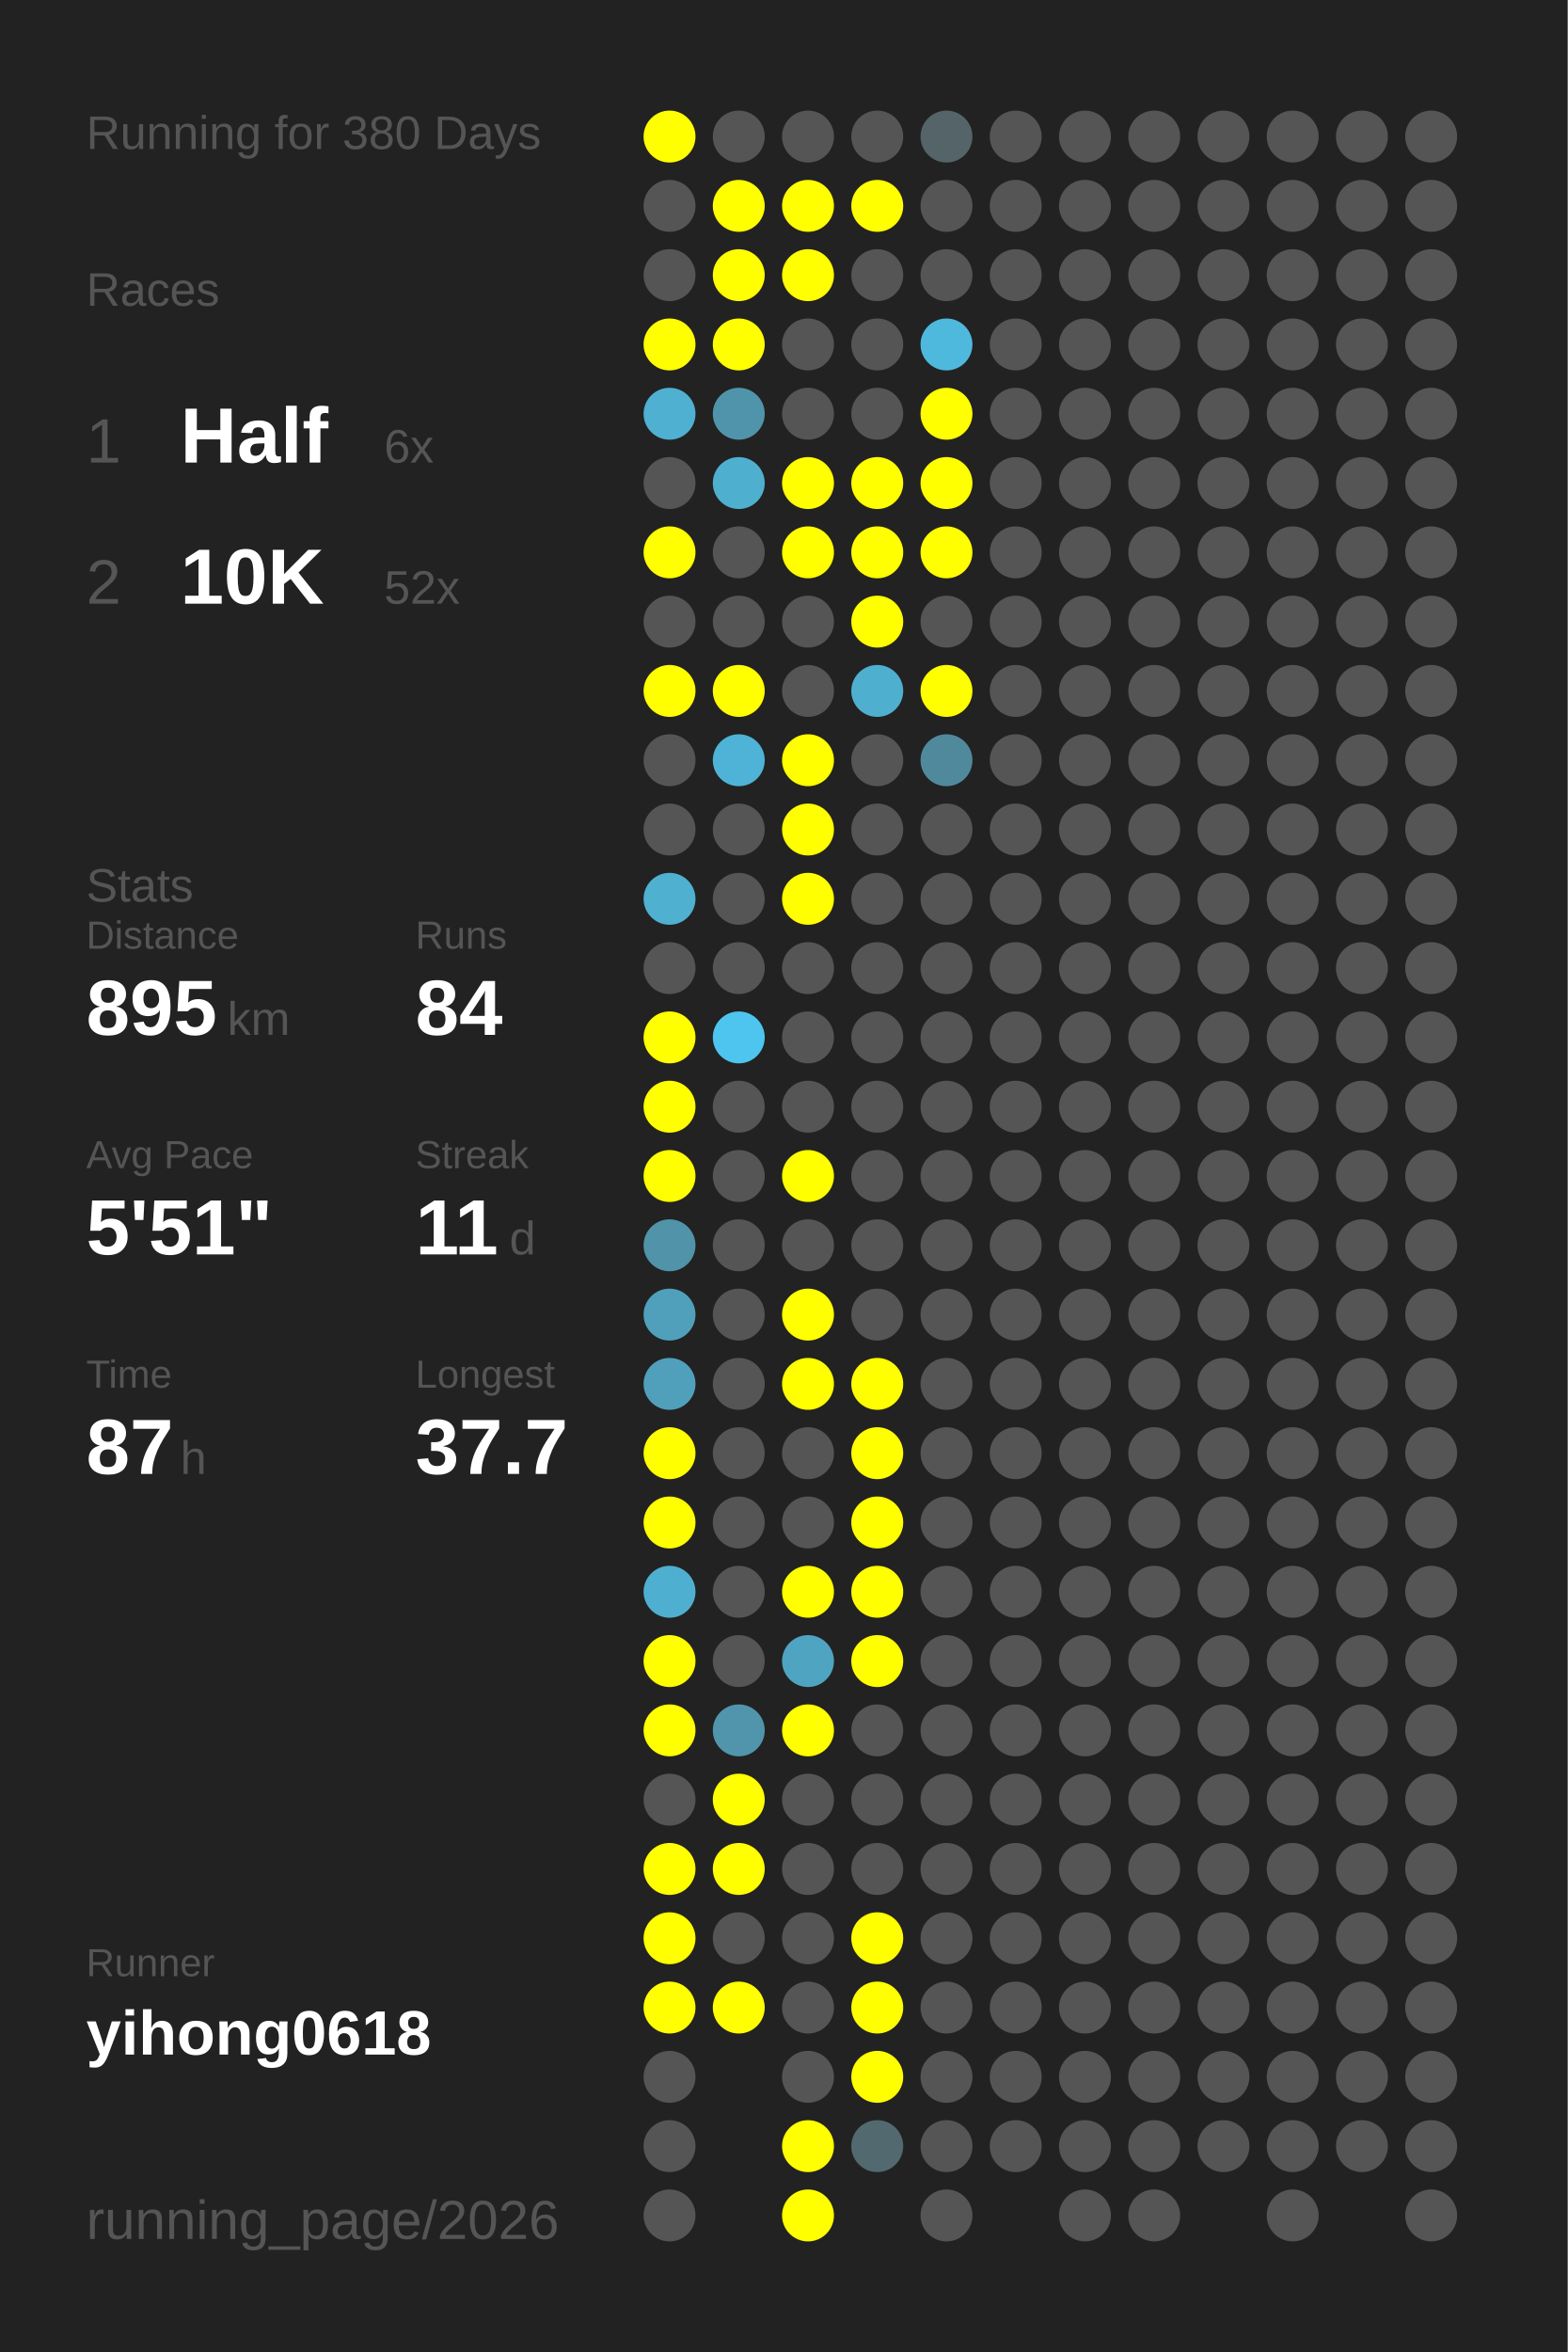
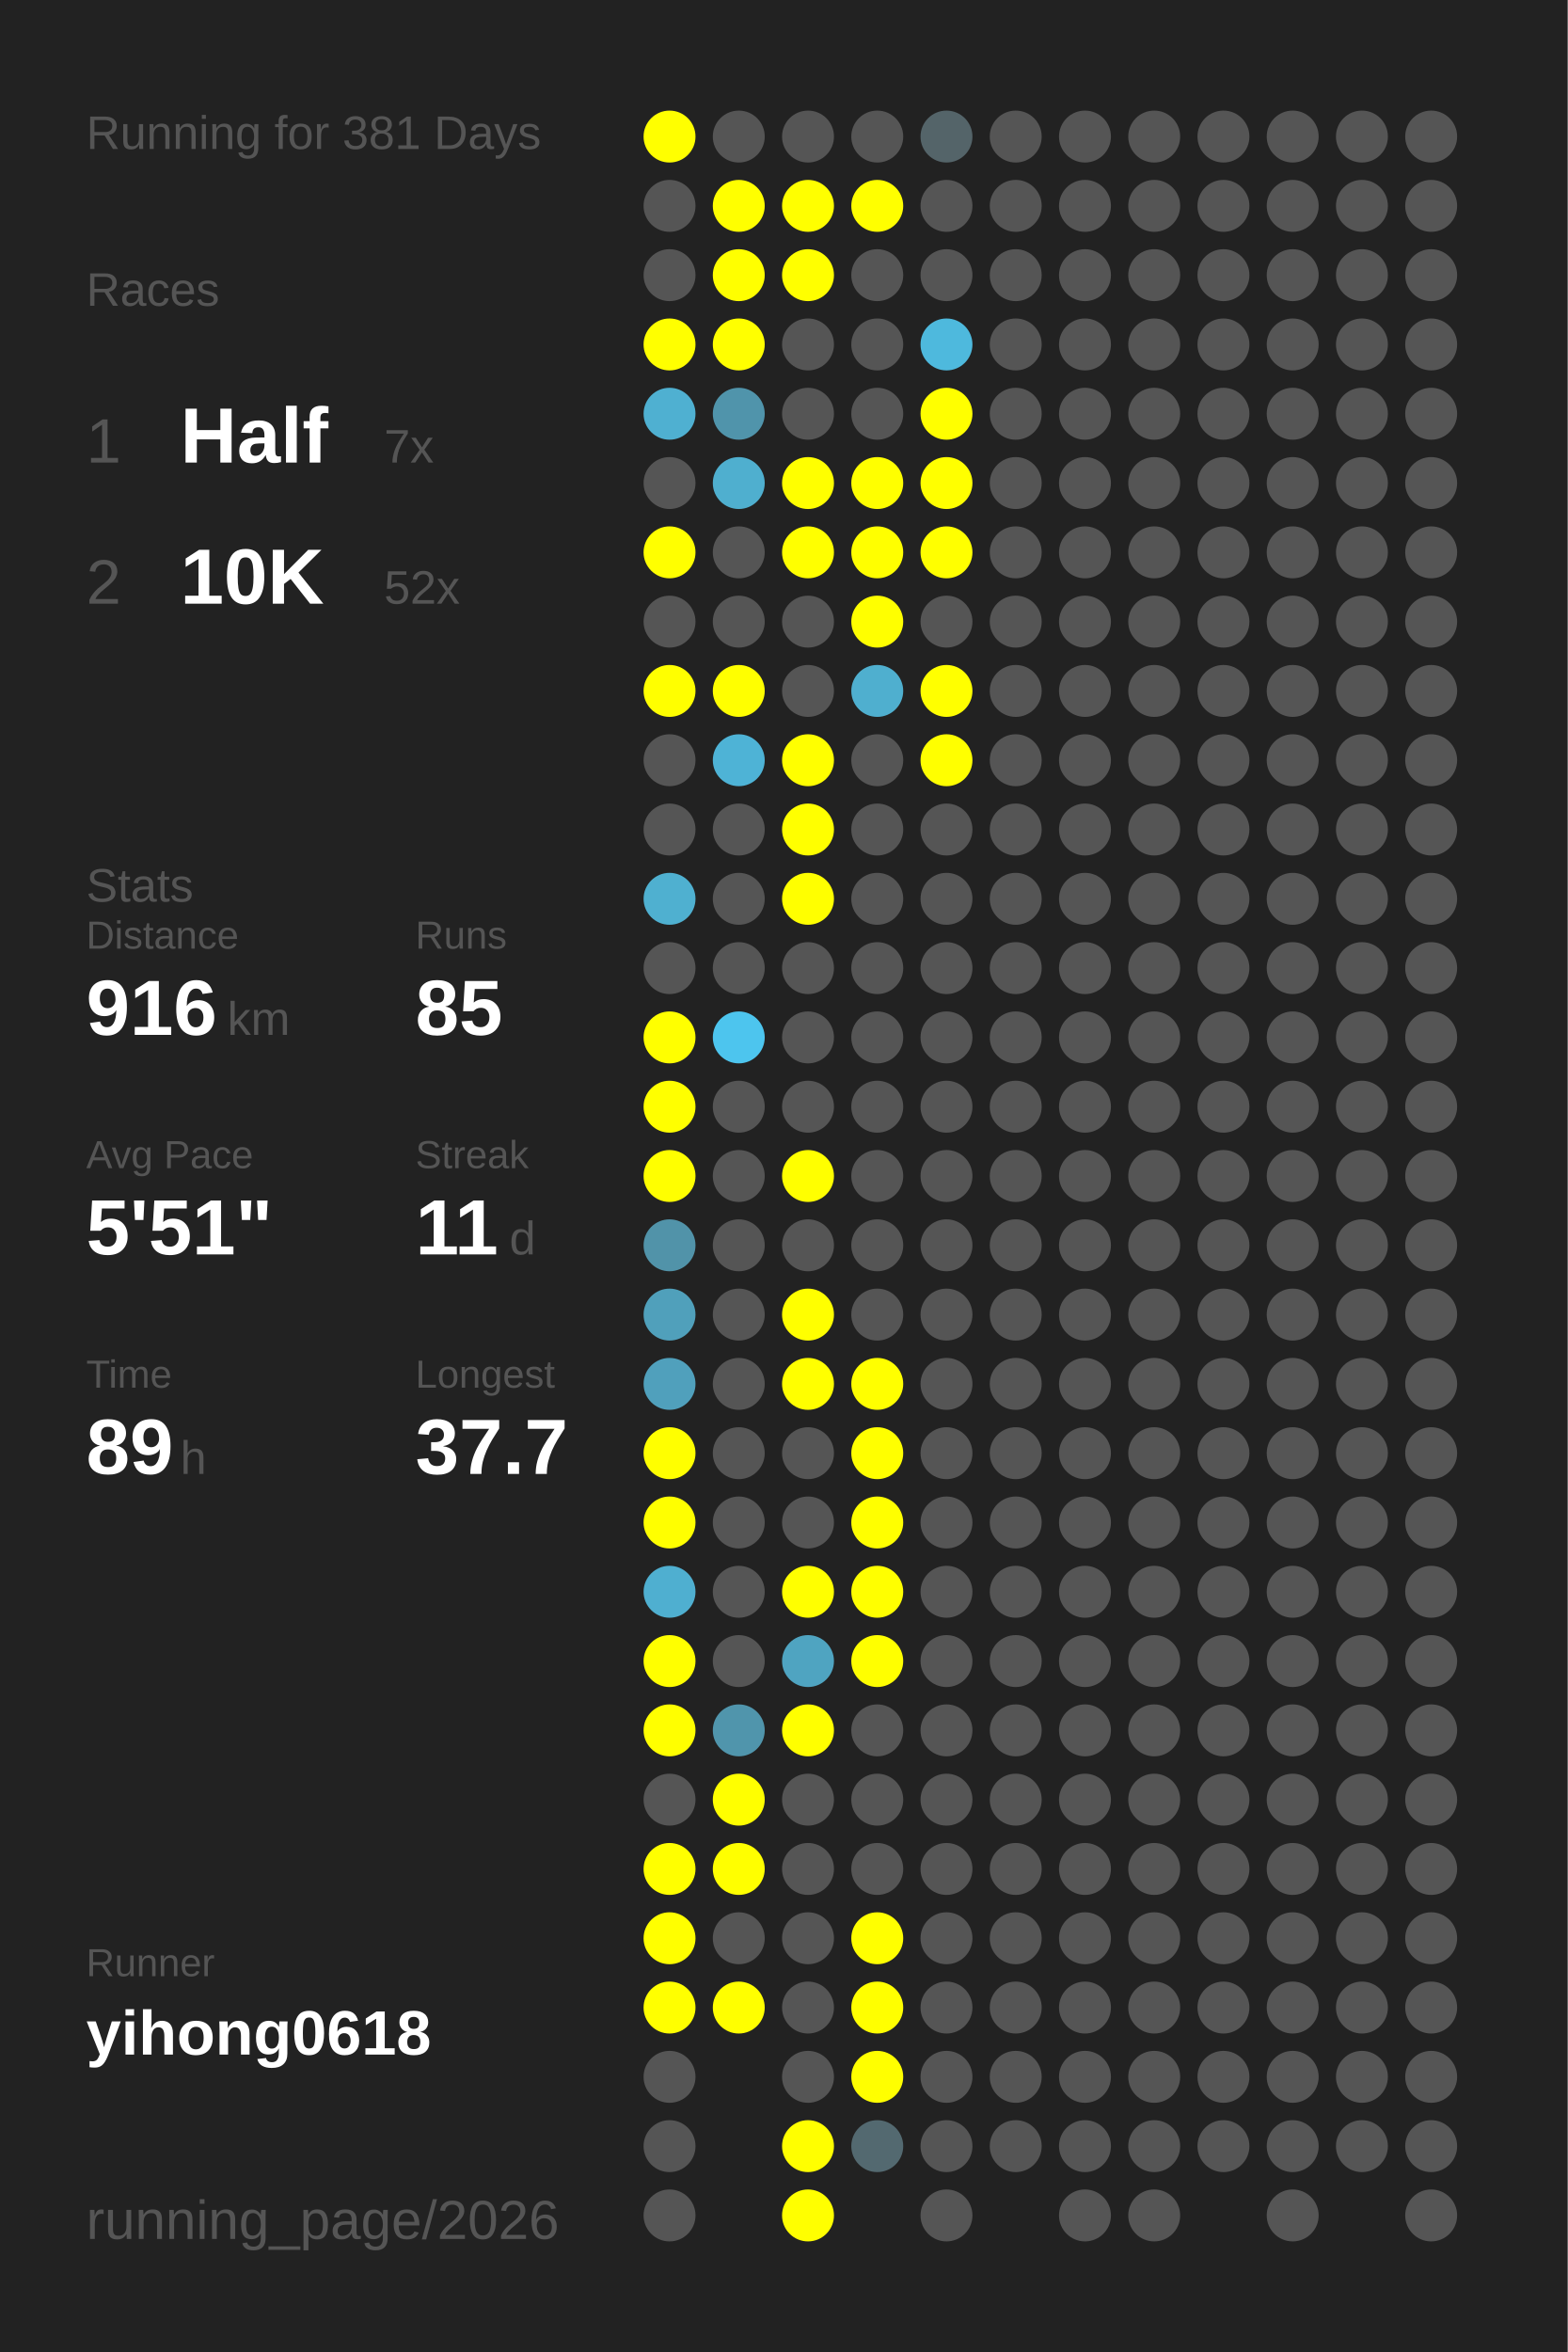
<svg xmlns="http://www.w3.org/2000/svg" baseProfile="full" height="300mm" version="1.1" viewBox="0,0,200,300" width="200mm">
  <defs />
  <rect fill="#222222" height="300" width="200" x="0" y="0" />
-   <text fill="#555555" style="font-size:6px; font-family:Arial;" x="11" y="19">Running for 380 Days</text>
+   <text fill="#555555" style="font-size:6px; font-family:Arial;" x="11" y="19">Running for 381 Days</text>
  <text fill="#555555" style="font-size:6px; font-family:Arial;" x="11" y="39">Races</text>
  <text fill="#555555" style="font-size:8px; font-family:Arial;" x="11" y="59">1</text>
  <text fill="#FFFFFF" style="font-size:10px; font-family:Arial; font-weight:bold;" x="23" y="59">Half</text>
-   <text fill="#555555" style="font-size:6px; font-family:Arial;" x="49" y="59">6x</text>
+   <text fill="#555555" style="font-size:6px; font-family:Arial;" x="49" y="59">7x</text>
  <text fill="#555555" style="font-size:8px; font-family:Arial;" x="11" y="77">2</text>
  <text fill="#FFFFFF" style="font-size:10px; font-family:Arial; font-weight:bold;" x="23" y="77">10K</text>
  <text fill="#555555" style="font-size:6px; font-family:Arial;" x="49" y="77">52x</text>
  <text fill="#555555" style="font-size:6px; font-family:Arial;" x="11" y="115">Stats</text>
  <text fill="#555555" style="font-size:5px; font-family:Arial;" x="11" y="121">Distance</text>
-   <text fill="#FFFFFF" style="font-size:10px; font-family:Arial; font-weight:bold;" x="11" y="132">895</text>
+   <text fill="#FFFFFF" style="font-size:10px; font-family:Arial; font-weight:bold;" x="11" y="132">916</text>
  <text fill="#555555" style="font-size:6px; font-family:Arial;" x="29" y="132">km</text>
  <text fill="#555555" style="font-size:5px; font-family:Arial;" x="53" y="121">Runs</text>
-   <text fill="#FFFFFF" style="font-size:10px; font-family:Arial; font-weight:bold;" x="53" y="132">84</text>
+   <text fill="#FFFFFF" style="font-size:10px; font-family:Arial; font-weight:bold;" x="53" y="132">85</text>
  <text fill="#555555" style="font-size:5px; font-family:Arial;" x="11" y="149">Avg Pace</text>
  <text fill="#FFFFFF" style="font-size:10px; font-family:Arial; font-weight:bold;" x="11" y="160">5'51"</text>
  <text fill="#555555" style="font-size:5px; font-family:Arial;" x="53" y="149">Streak</text>
  <text fill="#FFFFFF" style="font-size:10px; font-family:Arial; font-weight:bold;" x="53" y="160">11</text>
  <text fill="#555555" style="font-size:6px; font-family:Arial;" x="65" y="160">d</text>
  <text fill="#555555" style="font-size:5px; font-family:Arial;" x="11" y="177">Time</text>
-   <text fill="#FFFFFF" style="font-size:10px; font-family:Arial; font-weight:bold;" x="11" y="188">87</text>
+   <text fill="#FFFFFF" style="font-size:10px; font-family:Arial; font-weight:bold;" x="11" y="188">89</text>
  <text fill="#555555" style="font-size:6px; font-family:Arial;" x="23" y="188">h</text>
  <text fill="#555555" style="font-size:5px; font-family:Arial;" x="53" y="177">Longest</text>
  <text fill="#FFFFFF" style="font-size:10px; font-family:Arial; font-weight:bold;" x="53" y="188">37.7</text>
  <text fill="#555555" style="font-size:5px; font-family:Arial;" x="11" y="252.065">Runner</text>
  <text fill="#FFFFFF" style="font-size:8px; font-family:Arial; font-weight:bold;" x="11" y="262.065">yihong0618</text>
  <text fill="#555555" style="font-size:7px; font-family:Arial;" x="11" y="285.581">running_page/2026</text>
  <circle cx="85.417" cy="17.419" fill="#FFFF00" r="3.312" />
  <circle cx="85.417" cy="26.258" fill="#555555" r="3.312" />
  <circle cx="85.417" cy="35.097" fill="#555555" r="3.312" />
  <circle cx="85.417" cy="43.935" fill="#FFFF00" r="3.312" />
  <circle cx="85.417" cy="52.774" fill="#4fb0d1" r="3.312" />
  <circle cx="85.417" cy="61.613" fill="#555555" r="3.312" />
  <circle cx="85.417" cy="70.452" fill="#FFFF00" r="3.312" />
  <circle cx="85.417" cy="79.29" fill="#555555" r="3.312" />
  <circle cx="85.417" cy="88.129" fill="#FFFF00" r="3.312" />
  <circle cx="85.417" cy="96.968" fill="#555555" r="3.312" />
  <circle cx="85.417" cy="105.806" fill="#555555" r="3.312" />
  <circle cx="85.417" cy="114.645" fill="#4fb0d0" r="3.312" />
  <circle cx="85.417" cy="123.484" fill="#555555" r="3.312" />
  <circle cx="85.417" cy="132.323" fill="#FFFF00" r="3.312" />
  <circle cx="85.417" cy="141.161" fill="#FFFF00" r="3.312" />
  <circle cx="85.417" cy="150" fill="#FFFF00" r="3.312" />
  <circle cx="85.417" cy="158.839" fill="#5193a9" r="3.312" />
  <circle cx="85.417" cy="167.677" fill="#50a0bb" r="3.312" />
  <circle cx="85.417" cy="176.516" fill="#50a0bc" r="3.312" />
  <circle cx="85.417" cy="185.355" fill="#FFFF00" r="3.312" />
  <circle cx="85.417" cy="194.194" fill="#FFFF00" r="3.312" />
  <circle cx="85.417" cy="203.032" fill="#4fafd0" r="3.312" />
  <circle cx="85.417" cy="211.871" fill="#FFFF00" r="3.312" />
  <circle cx="85.417" cy="220.71" fill="#FFFF00" r="3.312" />
  <circle cx="85.417" cy="229.548" fill="#555555" r="3.312" />
  <circle cx="85.417" cy="238.387" fill="#FFFF00" r="3.312" />
  <circle cx="85.417" cy="247.226" fill="#FFFF00" r="3.312" />
  <circle cx="85.417" cy="256.065" fill="#FFFF00" r="3.312" />
  <circle cx="85.417" cy="264.903" fill="#555555" r="3.312" />
  <circle cx="85.417" cy="273.742" fill="#555555" r="3.312" />
  <circle cx="85.417" cy="282.581" fill="#555555" r="3.312" />
  <circle cx="94.25" cy="17.419" fill="#555555" r="3.312" />
  <circle cx="94.25" cy="26.258" fill="#FFFF00" r="3.312" />
  <circle cx="94.25" cy="35.097" fill="#FFFF00" r="3.312" />
  <circle cx="94.25" cy="43.935" fill="#FFFF00" r="3.312" />
  <circle cx="94.25" cy="52.774" fill="#5094ab" r="3.312" />
  <circle cx="94.25" cy="61.613" fill="#4fafcf" r="3.312" />
  <circle cx="94.25" cy="70.452" fill="#555555" r="3.312" />
  <circle cx="94.25" cy="79.29" fill="#555555" r="3.312" />
  <circle cx="94.25" cy="88.129" fill="#FFFF00" r="3.312" />
  <circle cx="94.25" cy="96.968" fill="#4eb3d6" r="3.312" />
  <circle cx="94.25" cy="105.806" fill="#555555" r="3.312" />
  <circle cx="94.25" cy="114.645" fill="#555555" r="3.312" />
  <circle cx="94.25" cy="123.484" fill="#555555" r="3.312" />
  <circle cx="94.25" cy="132.323" fill="#4dc5ee" r="3.312" />
  <circle cx="94.25" cy="141.161" fill="#555555" r="3.312" />
  <circle cx="94.25" cy="150" fill="#555555" r="3.312" />
  <circle cx="94.25" cy="158.839" fill="#555555" r="3.312" />
  <circle cx="94.25" cy="167.677" fill="#555555" r="3.312" />
  <circle cx="94.25" cy="176.516" fill="#555555" r="3.312" />
  <circle cx="94.25" cy="185.355" fill="#555555" r="3.312" />
  <circle cx="94.25" cy="194.194" fill="#555555" r="3.312" />
  <circle cx="94.25" cy="203.032" fill="#555555" r="3.312" />
  <circle cx="94.25" cy="211.871" fill="#555555" r="3.312" />
  <circle cx="94.25" cy="220.71" fill="#5095ac" r="3.312" />
  <circle cx="94.25" cy="229.548" fill="#FFFF00" r="3.312" />
  <circle cx="94.25" cy="238.387" fill="#FFFF00" r="3.312" />
  <circle cx="94.25" cy="247.226" fill="#555555" r="3.312" />
  <circle cx="94.25" cy="256.065" fill="#FFFF00" r="3.312" />
  <circle cx="103.083" cy="17.419" fill="#555555" r="3.312" />
  <circle cx="103.083" cy="26.258" fill="#FFFF00" r="3.312" />
  <circle cx="103.083" cy="35.097" fill="#FFFF00" r="3.312" />
  <circle cx="103.083" cy="43.935" fill="#555555" r="3.312" />
  <circle cx="103.083" cy="52.774" fill="#555555" r="3.312" />
  <circle cx="103.083" cy="61.613" fill="#FFFF00" r="3.312" />
  <circle cx="103.083" cy="70.452" fill="#FFFF00" r="3.312" />
  <circle cx="103.083" cy="79.29" fill="#555555" r="3.312" />
  <circle cx="103.083" cy="88.129" fill="#555555" r="3.312" />
  <circle cx="103.083" cy="96.968" fill="#FFFF00" r="3.312" />
  <circle cx="103.083" cy="105.806" fill="#FFFF00" r="3.312" />
  <circle cx="103.083" cy="114.645" fill="#FFFF00" r="3.312" />
  <circle cx="103.083" cy="123.484" fill="#555555" r="3.312" />
  <circle cx="103.083" cy="132.323" fill="#555555" r="3.312" />
  <circle cx="103.083" cy="141.161" fill="#555555" r="3.312" />
  <circle cx="103.083" cy="150" fill="#FFFF00" r="3.312" />
  <circle cx="103.083" cy="158.839" fill="#555555" r="3.312" />
  <circle cx="103.083" cy="167.677" fill="#FFFF00" r="3.312" />
  <circle cx="103.083" cy="176.516" fill="#FFFF00" r="3.312" />
  <circle cx="103.083" cy="185.355" fill="#555555" r="3.312" />
  <circle cx="103.083" cy="194.194" fill="#555555" r="3.312" />
  <circle cx="103.083" cy="203.032" fill="#FFFF00" r="3.312" />
  <circle cx="103.083" cy="211.871" fill="#4fa4c1" r="3.312" />
  <circle cx="103.083" cy="220.71" fill="#FFFF00" r="3.312" />
  <circle cx="103.083" cy="229.548" fill="#555555" r="3.312" />
  <circle cx="103.083" cy="238.387" fill="#555555" r="3.312" />
  <circle cx="103.083" cy="247.226" fill="#555555" r="3.312" />
  <circle cx="103.083" cy="256.065" fill="#555555" r="3.312" />
  <circle cx="103.083" cy="264.903" fill="#555555" r="3.312" />
  <circle cx="103.083" cy="273.742" fill="#FFFF00" r="3.312" />
  <circle cx="103.083" cy="282.581" fill="#FFFF00" r="3.312" />
  <circle cx="111.917" cy="17.419" fill="#555555" r="3.312" />
  <circle cx="111.917" cy="26.258" fill="#FFFF00" r="3.312" />
  <circle cx="111.917" cy="35.097" fill="#555555" r="3.312" />
  <circle cx="111.917" cy="43.935" fill="#555555" r="3.312" />
  <circle cx="111.917" cy="52.774" fill="#555555" r="3.312" />
  <circle cx="111.917" cy="61.613" fill="#FFFF00" r="3.312" />
  <circle cx="111.917" cy="70.452" fill="#FFFF00" r="3.312" />
  <circle cx="111.917" cy="79.29" fill="#FFFF00" r="3.312" />
  <circle cx="111.917" cy="88.129" fill="#4fafcf" r="3.312" />
  <circle cx="111.917" cy="96.968" fill="#555555" r="3.312" />
  <circle cx="111.917" cy="105.806" fill="#555555" r="3.312" />
  <circle cx="111.917" cy="114.645" fill="#555555" r="3.312" />
  <circle cx="111.917" cy="123.484" fill="#555555" r="3.312" />
  <circle cx="111.917" cy="132.323" fill="#555555" r="3.312" />
  <circle cx="111.917" cy="141.161" fill="#555555" r="3.312" />
  <circle cx="111.917" cy="150" fill="#555555" r="3.312" />
  <circle cx="111.917" cy="158.839" fill="#555555" r="3.312" />
  <circle cx="111.917" cy="167.677" fill="#555555" r="3.312" />
  <circle cx="111.917" cy="176.516" fill="#FFFF00" r="3.312" />
  <circle cx="111.917" cy="185.355" fill="#FFFF00" r="3.312" />
  <circle cx="111.917" cy="194.194" fill="#FFFF00" r="3.312" />
  <circle cx="111.917" cy="203.032" fill="#FFFF00" r="3.312" />
  <circle cx="111.917" cy="211.871" fill="#FFFF00" r="3.312" />
  <circle cx="111.917" cy="220.71" fill="#555555" r="3.312" />
  <circle cx="111.917" cy="229.548" fill="#555555" r="3.312" />
  <circle cx="111.917" cy="238.387" fill="#555555" r="3.312" />
  <circle cx="111.917" cy="247.226" fill="#FFFF00" r="3.312" />
  <circle cx="111.917" cy="256.065" fill="#FFFF00" r="3.312" />
  <circle cx="111.917" cy="264.903" fill="#FFFF00" r="3.312" />
  <circle cx="111.917" cy="273.742" fill="#536970" r="3.312" />
  <circle cx="120.75" cy="17.419" fill="#546469" r="3.312" />
  <circle cx="120.75" cy="26.258" fill="#555555" r="3.312" />
  <circle cx="120.75" cy="35.097" fill="#555555" r="3.312" />
  <circle cx="120.75" cy="43.935" fill="#4eb9dd" r="3.312" />
  <circle cx="120.75" cy="52.774" fill="#FFFF00" r="3.312" />
  <circle cx="120.75" cy="61.613" fill="#FFFF00" r="3.312" />
  <circle cx="120.75" cy="70.452" fill="#FFFF00" r="3.312" />
  <circle cx="120.75" cy="79.29" fill="#555555" r="3.312" />
  <circle cx="120.75" cy="88.129" fill="#FFFF00" r="3.312" />
-   <circle cx="120.75" cy="96.968" fill="#51899c" r="3.312" />
+   <circle cx="120.75" cy="96.968" fill="#FFFF00" r="3.312" />
  <circle cx="120.75" cy="105.806" fill="#555555" r="3.312" />
  <circle cx="120.75" cy="114.645" fill="#555555" r="3.312" />
  <circle cx="120.75" cy="123.484" fill="#555555" r="3.312" />
  <circle cx="120.75" cy="132.323" fill="#555555" r="3.312" />
  <circle cx="120.75" cy="141.161" fill="#555555" r="3.312" />
  <circle cx="120.75" cy="150" fill="#555555" r="3.312" />
  <circle cx="120.75" cy="158.839" fill="#555555" r="3.312" />
  <circle cx="120.75" cy="167.677" fill="#555555" r="3.312" />
  <circle cx="120.75" cy="176.516" fill="#555555" r="3.312" />
  <circle cx="120.75" cy="185.355" fill="#555555" r="3.312" />
  <circle cx="120.75" cy="194.194" fill="#555555" r="3.312" />
  <circle cx="120.75" cy="203.032" fill="#555555" r="3.312" />
  <circle cx="120.75" cy="211.871" fill="#555555" r="3.312" />
  <circle cx="120.75" cy="220.71" fill="#555555" r="3.312" />
  <circle cx="120.75" cy="229.548" fill="#555555" r="3.312" />
  <circle cx="120.75" cy="238.387" fill="#555555" r="3.312" />
  <circle cx="120.75" cy="247.226" fill="#555555" r="3.312" />
  <circle cx="120.75" cy="256.065" fill="#555555" r="3.312" />
  <circle cx="120.75" cy="264.903" fill="#555555" r="3.312" />
  <circle cx="120.75" cy="273.742" fill="#555555" r="3.312" />
  <circle cx="120.75" cy="282.581" fill="#555555" r="3.312" />
  <circle cx="129.583" cy="17.419" fill="#555555" r="3.312" />
  <circle cx="129.583" cy="26.258" fill="#555555" r="3.312" />
  <circle cx="129.583" cy="35.097" fill="#555555" r="3.312" />
  <circle cx="129.583" cy="43.935" fill="#555555" r="3.312" />
  <circle cx="129.583" cy="52.774" fill="#555555" r="3.312" />
  <circle cx="129.583" cy="61.613" fill="#555555" r="3.312" />
  <circle cx="129.583" cy="70.452" fill="#555555" r="3.312" />
  <circle cx="129.583" cy="79.29" fill="#555555" r="3.312" />
  <circle cx="129.583" cy="88.129" fill="#555555" r="3.312" />
  <circle cx="129.583" cy="96.968" fill="#555555" r="3.312" />
  <circle cx="129.583" cy="105.806" fill="#555555" r="3.312" />
  <circle cx="129.583" cy="114.645" fill="#555555" r="3.312" />
  <circle cx="129.583" cy="123.484" fill="#555555" r="3.312" />
  <circle cx="129.583" cy="132.323" fill="#555555" r="3.312" />
  <circle cx="129.583" cy="141.161" fill="#555555" r="3.312" />
  <circle cx="129.583" cy="150" fill="#555555" r="3.312" />
  <circle cx="129.583" cy="158.839" fill="#555555" r="3.312" />
  <circle cx="129.583" cy="167.677" fill="#555555" r="3.312" />
  <circle cx="129.583" cy="176.516" fill="#555555" r="3.312" />
  <circle cx="129.583" cy="185.355" fill="#555555" r="3.312" />
  <circle cx="129.583" cy="194.194" fill="#555555" r="3.312" />
  <circle cx="129.583" cy="203.032" fill="#555555" r="3.312" />
  <circle cx="129.583" cy="211.871" fill="#555555" r="3.312" />
  <circle cx="129.583" cy="220.71" fill="#555555" r="3.312" />
  <circle cx="129.583" cy="229.548" fill="#555555" r="3.312" />
  <circle cx="129.583" cy="238.387" fill="#555555" r="3.312" />
  <circle cx="129.583" cy="247.226" fill="#555555" r="3.312" />
  <circle cx="129.583" cy="256.065" fill="#555555" r="3.312" />
  <circle cx="129.583" cy="264.903" fill="#555555" r="3.312" />
  <circle cx="129.583" cy="273.742" fill="#555555" r="3.312" />
  <circle cx="138.417" cy="17.419" fill="#555555" r="3.312" />
  <circle cx="138.417" cy="26.258" fill="#555555" r="3.312" />
  <circle cx="138.417" cy="35.097" fill="#555555" r="3.312" />
  <circle cx="138.417" cy="43.935" fill="#555555" r="3.312" />
  <circle cx="138.417" cy="52.774" fill="#555555" r="3.312" />
  <circle cx="138.417" cy="61.613" fill="#555555" r="3.312" />
  <circle cx="138.417" cy="70.452" fill="#555555" r="3.312" />
  <circle cx="138.417" cy="79.29" fill="#555555" r="3.312" />
  <circle cx="138.417" cy="88.129" fill="#555555" r="3.312" />
  <circle cx="138.417" cy="96.968" fill="#555555" r="3.312" />
  <circle cx="138.417" cy="105.806" fill="#555555" r="3.312" />
  <circle cx="138.417" cy="114.645" fill="#555555" r="3.312" />
  <circle cx="138.417" cy="123.484" fill="#555555" r="3.312" />
  <circle cx="138.417" cy="132.323" fill="#555555" r="3.312" />
  <circle cx="138.417" cy="141.161" fill="#555555" r="3.312" />
  <circle cx="138.417" cy="150" fill="#555555" r="3.312" />
  <circle cx="138.417" cy="158.839" fill="#555555" r="3.312" />
  <circle cx="138.417" cy="167.677" fill="#555555" r="3.312" />
  <circle cx="138.417" cy="176.516" fill="#555555" r="3.312" />
  <circle cx="138.417" cy="185.355" fill="#555555" r="3.312" />
  <circle cx="138.417" cy="194.194" fill="#555555" r="3.312" />
  <circle cx="138.417" cy="203.032" fill="#555555" r="3.312" />
  <circle cx="138.417" cy="211.871" fill="#555555" r="3.312" />
  <circle cx="138.417" cy="220.71" fill="#555555" r="3.312" />
  <circle cx="138.417" cy="229.548" fill="#555555" r="3.312" />
  <circle cx="138.417" cy="238.387" fill="#555555" r="3.312" />
  <circle cx="138.417" cy="247.226" fill="#555555" r="3.312" />
  <circle cx="138.417" cy="256.065" fill="#555555" r="3.312" />
  <circle cx="138.417" cy="264.903" fill="#555555" r="3.312" />
  <circle cx="138.417" cy="273.742" fill="#555555" r="3.312" />
  <circle cx="138.417" cy="282.581" fill="#555555" r="3.312" />
  <circle cx="147.25" cy="17.419" fill="#555555" r="3.312" />
  <circle cx="147.25" cy="26.258" fill="#555555" r="3.312" />
  <circle cx="147.25" cy="35.097" fill="#555555" r="3.312" />
  <circle cx="147.25" cy="43.935" fill="#555555" r="3.312" />
  <circle cx="147.25" cy="52.774" fill="#555555" r="3.312" />
  <circle cx="147.25" cy="61.613" fill="#555555" r="3.312" />
  <circle cx="147.25" cy="70.452" fill="#555555" r="3.312" />
  <circle cx="147.25" cy="79.29" fill="#555555" r="3.312" />
  <circle cx="147.25" cy="88.129" fill="#555555" r="3.312" />
  <circle cx="147.25" cy="96.968" fill="#555555" r="3.312" />
  <circle cx="147.25" cy="105.806" fill="#555555" r="3.312" />
  <circle cx="147.25" cy="114.645" fill="#555555" r="3.312" />
  <circle cx="147.25" cy="123.484" fill="#555555" r="3.312" />
  <circle cx="147.25" cy="132.323" fill="#555555" r="3.312" />
  <circle cx="147.25" cy="141.161" fill="#555555" r="3.312" />
  <circle cx="147.25" cy="150" fill="#555555" r="3.312" />
  <circle cx="147.25" cy="158.839" fill="#555555" r="3.312" />
  <circle cx="147.25" cy="167.677" fill="#555555" r="3.312" />
  <circle cx="147.25" cy="176.516" fill="#555555" r="3.312" />
  <circle cx="147.25" cy="185.355" fill="#555555" r="3.312" />
  <circle cx="147.25" cy="194.194" fill="#555555" r="3.312" />
  <circle cx="147.25" cy="203.032" fill="#555555" r="3.312" />
  <circle cx="147.25" cy="211.871" fill="#555555" r="3.312" />
  <circle cx="147.25" cy="220.71" fill="#555555" r="3.312" />
  <circle cx="147.25" cy="229.548" fill="#555555" r="3.312" />
  <circle cx="147.25" cy="238.387" fill="#555555" r="3.312" />
  <circle cx="147.25" cy="247.226" fill="#555555" r="3.312" />
  <circle cx="147.25" cy="256.065" fill="#555555" r="3.312" />
  <circle cx="147.25" cy="264.903" fill="#555555" r="3.312" />
  <circle cx="147.25" cy="273.742" fill="#555555" r="3.312" />
  <circle cx="147.25" cy="282.581" fill="#555555" r="3.312" />
  <circle cx="156.083" cy="17.419" fill="#555555" r="3.312" />
  <circle cx="156.083" cy="26.258" fill="#555555" r="3.312" />
  <circle cx="156.083" cy="35.097" fill="#555555" r="3.312" />
  <circle cx="156.083" cy="43.935" fill="#555555" r="3.312" />
  <circle cx="156.083" cy="52.774" fill="#555555" r="3.312" />
  <circle cx="156.083" cy="61.613" fill="#555555" r="3.312" />
  <circle cx="156.083" cy="70.452" fill="#555555" r="3.312" />
  <circle cx="156.083" cy="79.29" fill="#555555" r="3.312" />
  <circle cx="156.083" cy="88.129" fill="#555555" r="3.312" />
  <circle cx="156.083" cy="96.968" fill="#555555" r="3.312" />
  <circle cx="156.083" cy="105.806" fill="#555555" r="3.312" />
  <circle cx="156.083" cy="114.645" fill="#555555" r="3.312" />
  <circle cx="156.083" cy="123.484" fill="#555555" r="3.312" />
  <circle cx="156.083" cy="132.323" fill="#555555" r="3.312" />
  <circle cx="156.083" cy="141.161" fill="#555555" r="3.312" />
  <circle cx="156.083" cy="150" fill="#555555" r="3.312" />
  <circle cx="156.083" cy="158.839" fill="#555555" r="3.312" />
  <circle cx="156.083" cy="167.677" fill="#555555" r="3.312" />
  <circle cx="156.083" cy="176.516" fill="#555555" r="3.312" />
  <circle cx="156.083" cy="185.355" fill="#555555" r="3.312" />
  <circle cx="156.083" cy="194.194" fill="#555555" r="3.312" />
  <circle cx="156.083" cy="203.032" fill="#555555" r="3.312" />
  <circle cx="156.083" cy="211.871" fill="#555555" r="3.312" />
  <circle cx="156.083" cy="220.71" fill="#555555" r="3.312" />
  <circle cx="156.083" cy="229.548" fill="#555555" r="3.312" />
  <circle cx="156.083" cy="238.387" fill="#555555" r="3.312" />
  <circle cx="156.083" cy="247.226" fill="#555555" r="3.312" />
  <circle cx="156.083" cy="256.065" fill="#555555" r="3.312" />
  <circle cx="156.083" cy="264.903" fill="#555555" r="3.312" />
  <circle cx="156.083" cy="273.742" fill="#555555" r="3.312" />
  <circle cx="164.917" cy="17.419" fill="#555555" r="3.312" />
  <circle cx="164.917" cy="26.258" fill="#555555" r="3.312" />
  <circle cx="164.917" cy="35.097" fill="#555555" r="3.312" />
  <circle cx="164.917" cy="43.935" fill="#555555" r="3.312" />
  <circle cx="164.917" cy="52.774" fill="#555555" r="3.312" />
  <circle cx="164.917" cy="61.613" fill="#555555" r="3.312" />
  <circle cx="164.917" cy="70.452" fill="#555555" r="3.312" />
  <circle cx="164.917" cy="79.29" fill="#555555" r="3.312" />
  <circle cx="164.917" cy="88.129" fill="#555555" r="3.312" />
  <circle cx="164.917" cy="96.968" fill="#555555" r="3.312" />
  <circle cx="164.917" cy="105.806" fill="#555555" r="3.312" />
  <circle cx="164.917" cy="114.645" fill="#555555" r="3.312" />
  <circle cx="164.917" cy="123.484" fill="#555555" r="3.312" />
  <circle cx="164.917" cy="132.323" fill="#555555" r="3.312" />
  <circle cx="164.917" cy="141.161" fill="#555555" r="3.312" />
  <circle cx="164.917" cy="150" fill="#555555" r="3.312" />
  <circle cx="164.917" cy="158.839" fill="#555555" r="3.312" />
  <circle cx="164.917" cy="167.677" fill="#555555" r="3.312" />
  <circle cx="164.917" cy="176.516" fill="#555555" r="3.312" />
  <circle cx="164.917" cy="185.355" fill="#555555" r="3.312" />
  <circle cx="164.917" cy="194.194" fill="#555555" r="3.312" />
  <circle cx="164.917" cy="203.032" fill="#555555" r="3.312" />
  <circle cx="164.917" cy="211.871" fill="#555555" r="3.312" />
  <circle cx="164.917" cy="220.71" fill="#555555" r="3.312" />
  <circle cx="164.917" cy="229.548" fill="#555555" r="3.312" />
  <circle cx="164.917" cy="238.387" fill="#555555" r="3.312" />
  <circle cx="164.917" cy="247.226" fill="#555555" r="3.312" />
  <circle cx="164.917" cy="256.065" fill="#555555" r="3.312" />
  <circle cx="164.917" cy="264.903" fill="#555555" r="3.312" />
  <circle cx="164.917" cy="273.742" fill="#555555" r="3.312" />
  <circle cx="164.917" cy="282.581" fill="#555555" r="3.312" />
  <circle cx="173.75" cy="17.419" fill="#555555" r="3.312" />
  <circle cx="173.75" cy="26.258" fill="#555555" r="3.312" />
  <circle cx="173.75" cy="35.097" fill="#555555" r="3.312" />
  <circle cx="173.75" cy="43.935" fill="#555555" r="3.312" />
  <circle cx="173.75" cy="52.774" fill="#555555" r="3.312" />
  <circle cx="173.75" cy="61.613" fill="#555555" r="3.312" />
  <circle cx="173.75" cy="70.452" fill="#555555" r="3.312" />
  <circle cx="173.75" cy="79.29" fill="#555555" r="3.312" />
  <circle cx="173.75" cy="88.129" fill="#555555" r="3.312" />
  <circle cx="173.75" cy="96.968" fill="#555555" r="3.312" />
  <circle cx="173.75" cy="105.806" fill="#555555" r="3.312" />
  <circle cx="173.75" cy="114.645" fill="#555555" r="3.312" />
  <circle cx="173.75" cy="123.484" fill="#555555" r="3.312" />
  <circle cx="173.75" cy="132.323" fill="#555555" r="3.312" />
  <circle cx="173.75" cy="141.161" fill="#555555" r="3.312" />
  <circle cx="173.75" cy="150" fill="#555555" r="3.312" />
  <circle cx="173.75" cy="158.839" fill="#555555" r="3.312" />
  <circle cx="173.75" cy="167.677" fill="#555555" r="3.312" />
  <circle cx="173.75" cy="176.516" fill="#555555" r="3.312" />
  <circle cx="173.75" cy="185.355" fill="#555555" r="3.312" />
  <circle cx="173.75" cy="194.194" fill="#555555" r="3.312" />
  <circle cx="173.75" cy="203.032" fill="#555555" r="3.312" />
  <circle cx="173.75" cy="211.871" fill="#555555" r="3.312" />
  <circle cx="173.75" cy="220.71" fill="#555555" r="3.312" />
  <circle cx="173.75" cy="229.548" fill="#555555" r="3.312" />
  <circle cx="173.75" cy="238.387" fill="#555555" r="3.312" />
  <circle cx="173.75" cy="247.226" fill="#555555" r="3.312" />
  <circle cx="173.75" cy="256.065" fill="#555555" r="3.312" />
  <circle cx="173.75" cy="264.903" fill="#555555" r="3.312" />
  <circle cx="173.75" cy="273.742" fill="#555555" r="3.312" />
  <circle cx="182.583" cy="17.419" fill="#555555" r="3.312" />
  <circle cx="182.583" cy="26.258" fill="#555555" r="3.312" />
  <circle cx="182.583" cy="35.097" fill="#555555" r="3.312" />
  <circle cx="182.583" cy="43.935" fill="#555555" r="3.312" />
  <circle cx="182.583" cy="52.774" fill="#555555" r="3.312" />
  <circle cx="182.583" cy="61.613" fill="#555555" r="3.312" />
  <circle cx="182.583" cy="70.452" fill="#555555" r="3.312" />
  <circle cx="182.583" cy="79.29" fill="#555555" r="3.312" />
  <circle cx="182.583" cy="88.129" fill="#555555" r="3.312" />
  <circle cx="182.583" cy="96.968" fill="#555555" r="3.312" />
  <circle cx="182.583" cy="105.806" fill="#555555" r="3.312" />
  <circle cx="182.583" cy="114.645" fill="#555555" r="3.312" />
  <circle cx="182.583" cy="123.484" fill="#555555" r="3.312" />
  <circle cx="182.583" cy="132.323" fill="#555555" r="3.312" />
  <circle cx="182.583" cy="141.161" fill="#555555" r="3.312" />
  <circle cx="182.583" cy="150" fill="#555555" r="3.312" />
  <circle cx="182.583" cy="158.839" fill="#555555" r="3.312" />
  <circle cx="182.583" cy="167.677" fill="#555555" r="3.312" />
  <circle cx="182.583" cy="176.516" fill="#555555" r="3.312" />
  <circle cx="182.583" cy="185.355" fill="#555555" r="3.312" />
  <circle cx="182.583" cy="194.194" fill="#555555" r="3.312" />
  <circle cx="182.583" cy="203.032" fill="#555555" r="3.312" />
  <circle cx="182.583" cy="211.871" fill="#555555" r="3.312" />
  <circle cx="182.583" cy="220.71" fill="#555555" r="3.312" />
  <circle cx="182.583" cy="229.548" fill="#555555" r="3.312" />
  <circle cx="182.583" cy="238.387" fill="#555555" r="3.312" />
  <circle cx="182.583" cy="247.226" fill="#555555" r="3.312" />
  <circle cx="182.583" cy="256.065" fill="#555555" r="3.312" />
  <circle cx="182.583" cy="264.903" fill="#555555" r="3.312" />
  <circle cx="182.583" cy="273.742" fill="#555555" r="3.312" />
  <circle cx="182.583" cy="282.581" fill="#555555" r="3.312" />
</svg>
